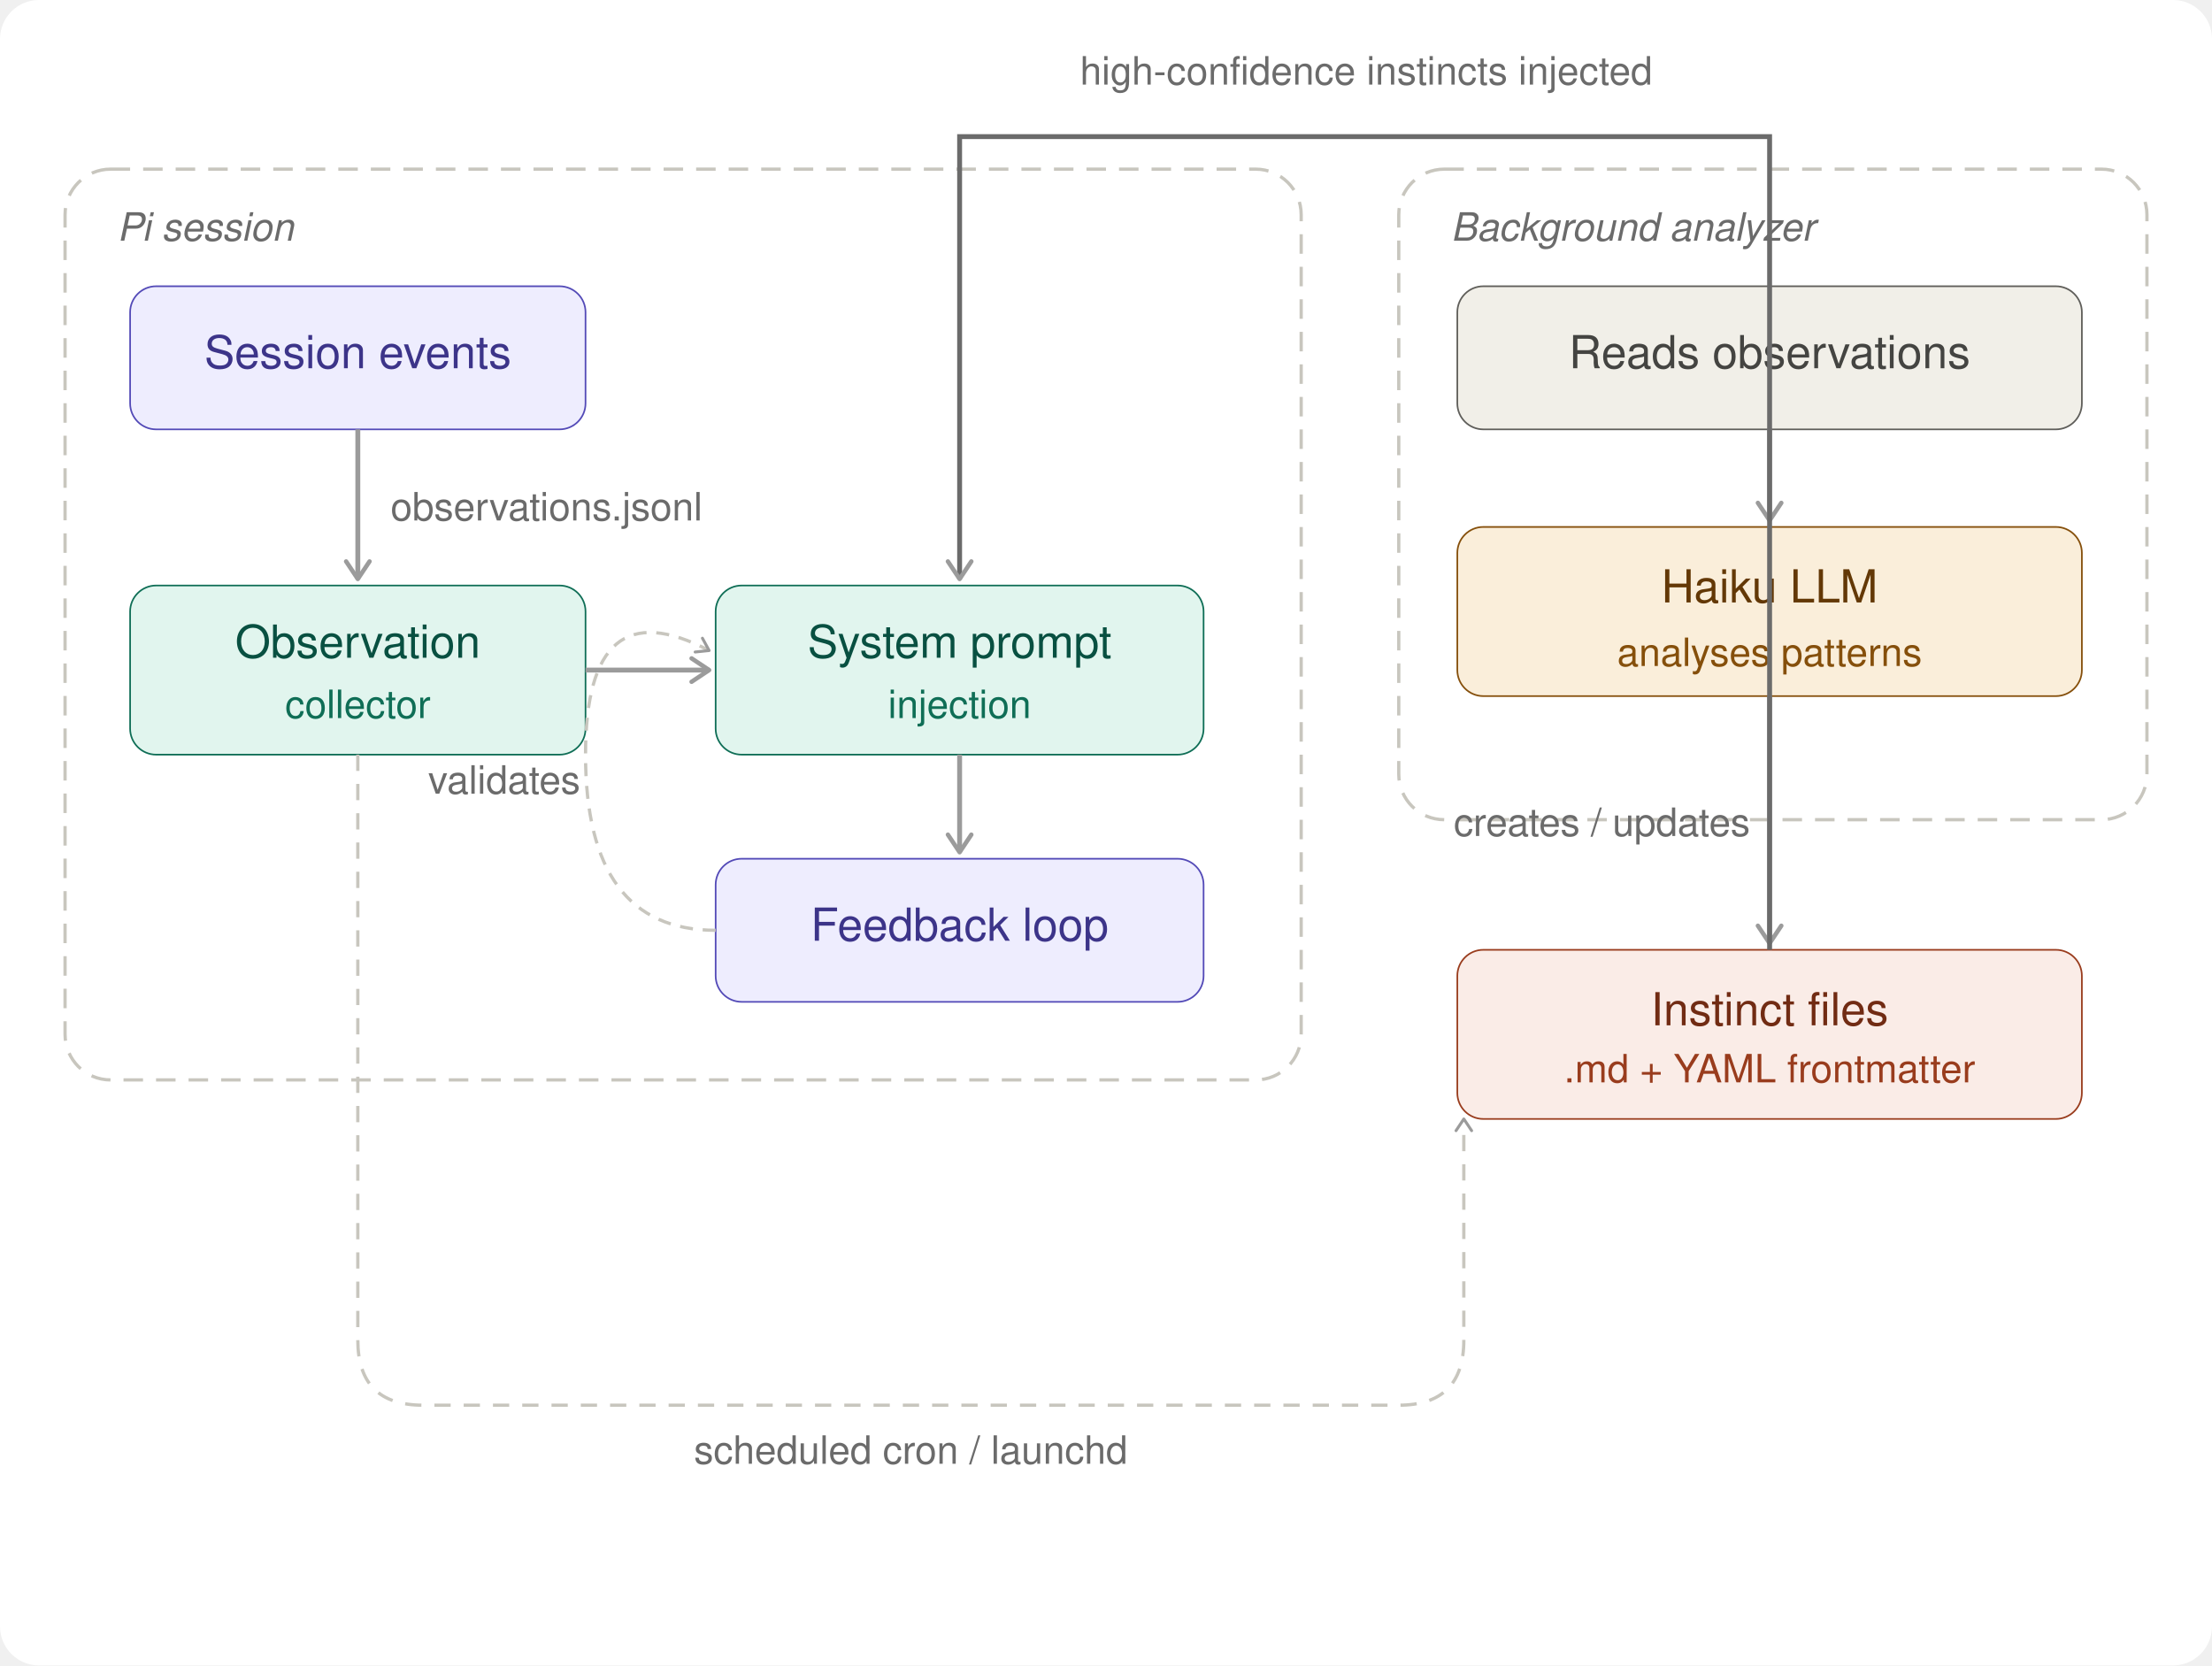
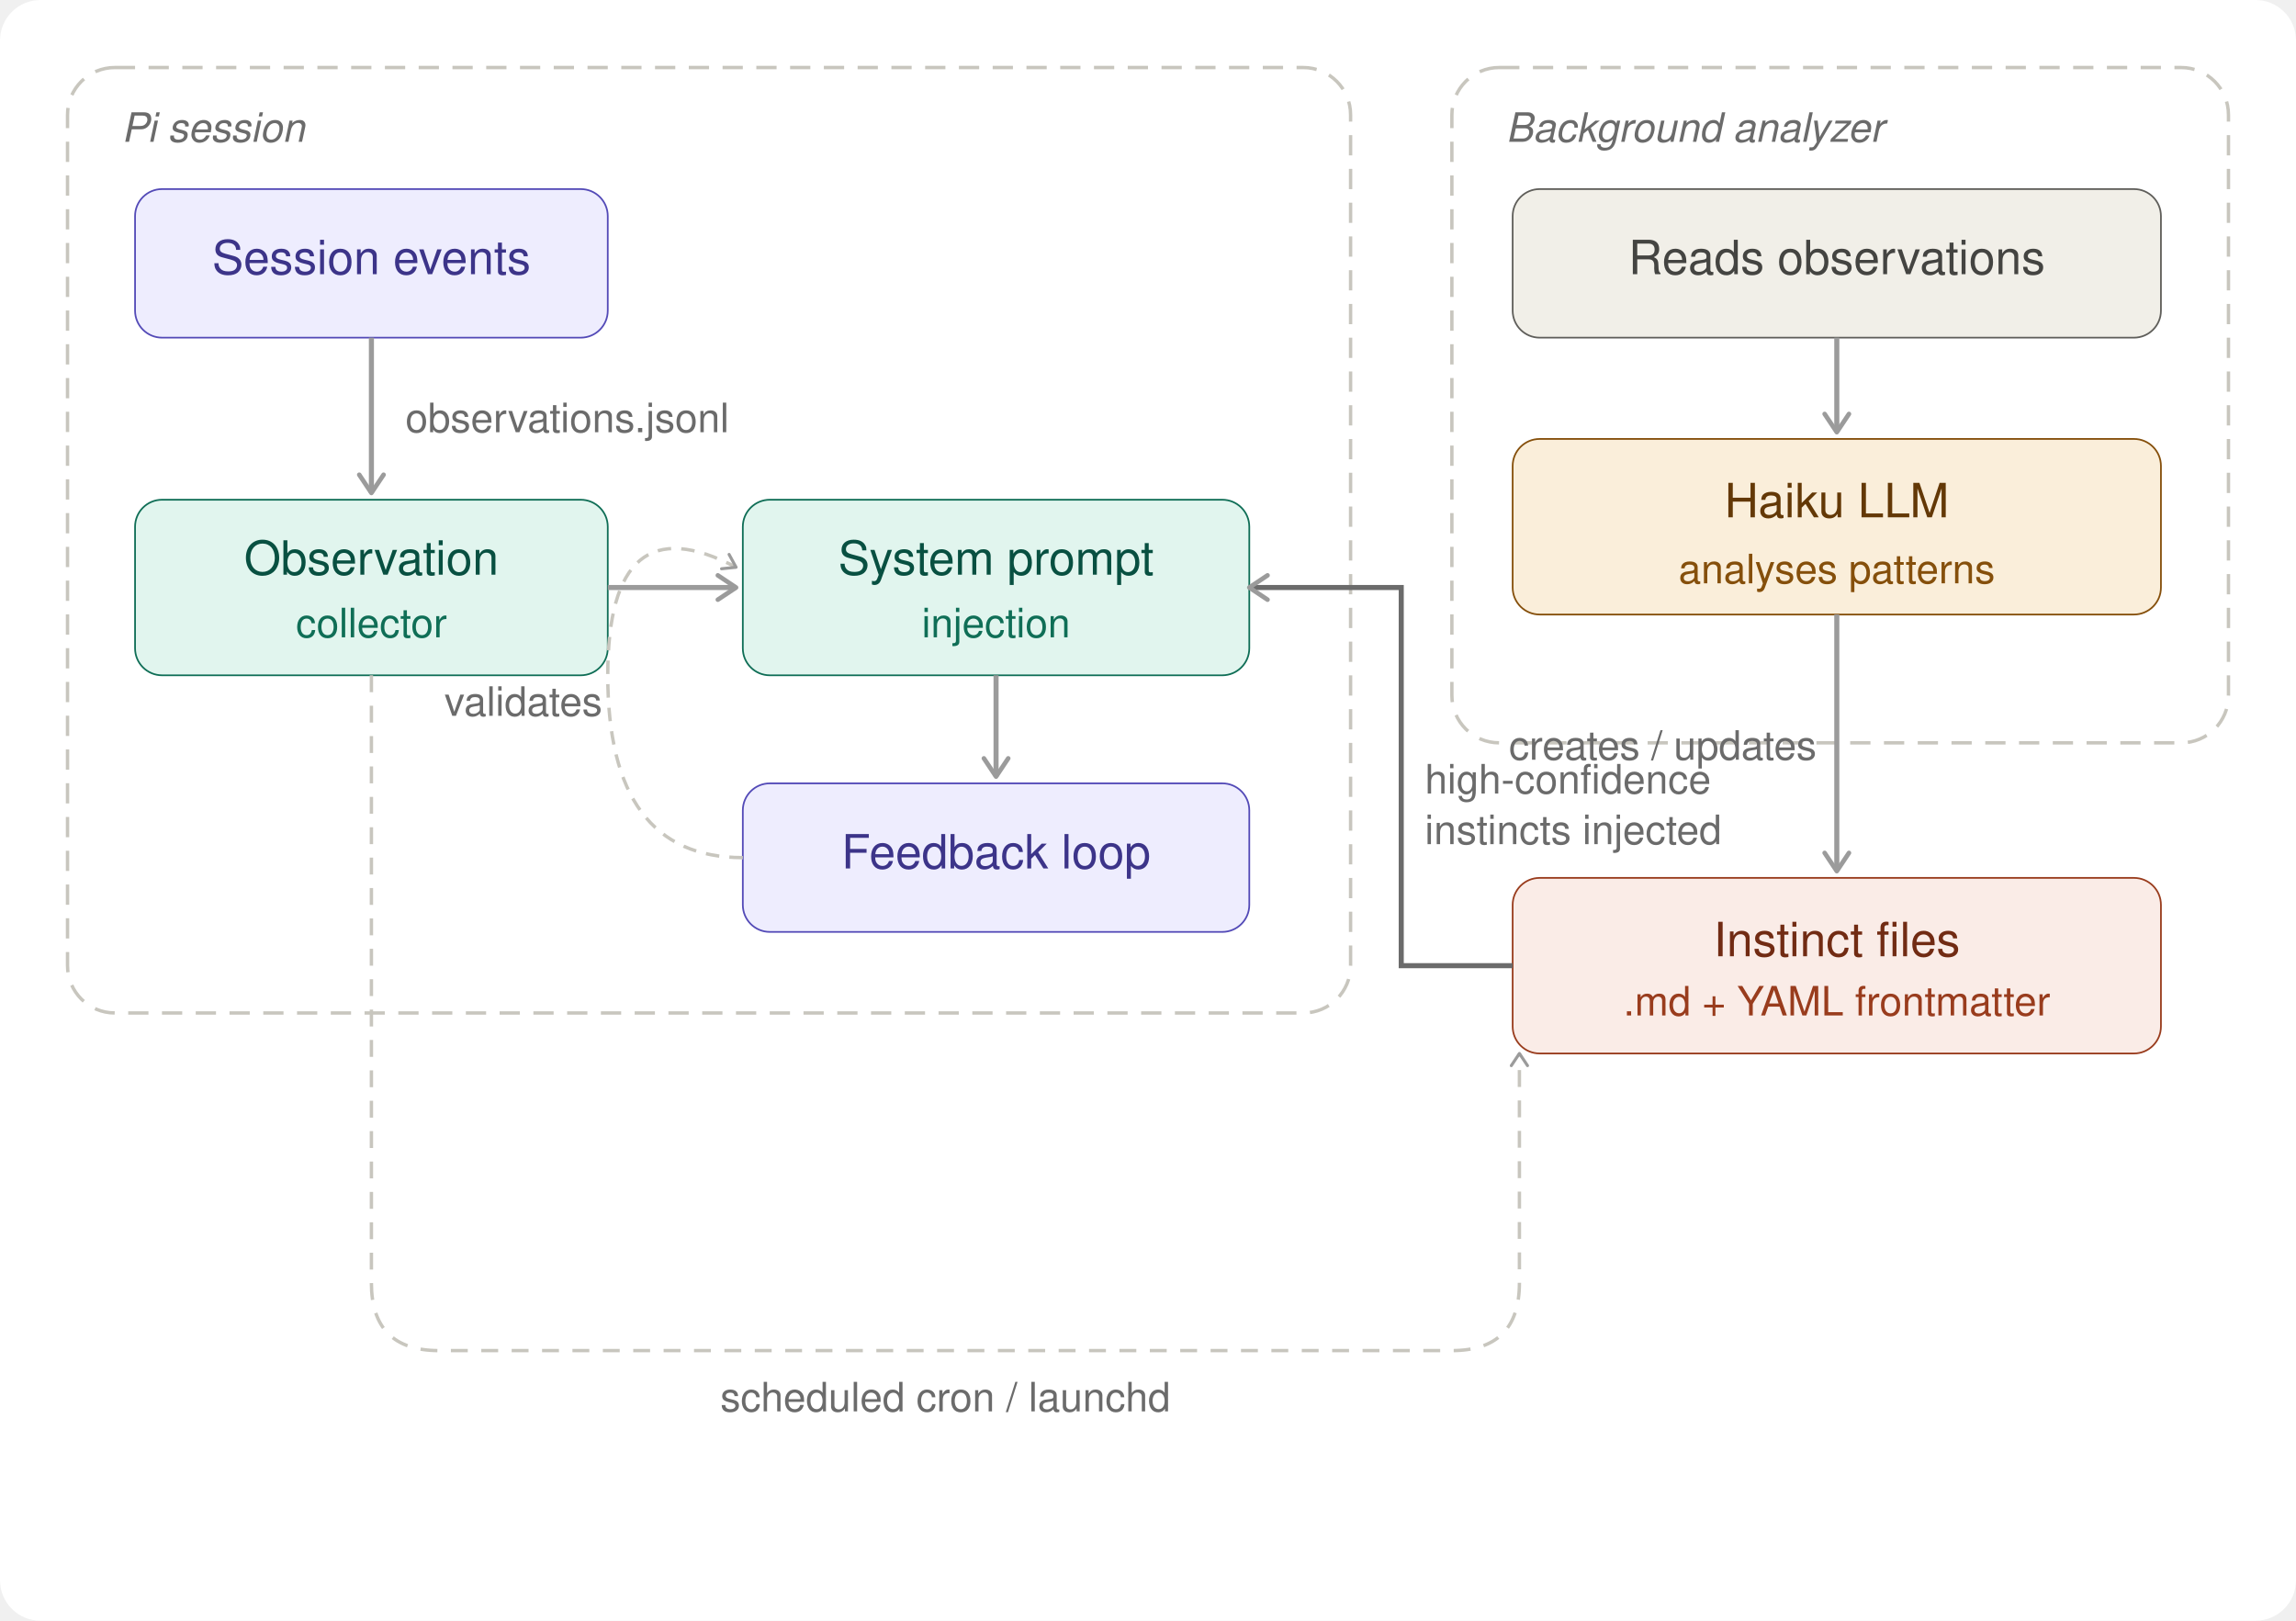
- <svg xmlns="http://www.w3.org/2000/svg" width="100%" viewBox="0 -32 680 512">
+ <svg xmlns="http://www.w3.org/2000/svg" width="100%" viewBox="0 0 680 480">
  <defs>
    <style>
    text { font-family: -apple-system, BlinkMacSystemFont, "Segoe UI", Helvetica, Arial, sans-serif; }
    .th { font-size: 14px; font-weight: 500; fill: #1a1a1a; }
    .ts { font-size: 12px; font-weight: 400; fill: #6b6b6b; }
    .arr { stroke: #9b9b9b; stroke-width: 1.5; fill: none; }
    .node { cursor: pointer; }

    /* Purple */
    .c-purple rect { fill: #EEEDFE; stroke: #534AB7; }
    .c-purple text.th { fill: #3C3489; }
    .c-purple text.ts { fill: #534AB7; }

    /* Teal */
    .c-teal rect { fill: #E1F5EE; stroke: #0F6E56; }
    .c-teal text.th { fill: #085041; }
    .c-teal text.ts { fill: #0F6E56; }

    /* Amber */
    .c-amber rect { fill: #FAEEDA; stroke: #854F0B; }
    .c-amber text.th { fill: #633806; }
    .c-amber text.ts { fill: #854F0B; }

    /* Coral */
    .c-coral rect { fill: #FAECE7; stroke: #993C1D; }
    .c-coral text.th { fill: #712B13; }
    .c-coral text.ts { fill: #993C1D; }

    /* Gray */
    .c-gray rect { fill: #F1EFE8; stroke: #5F5E5A; }
    .c-gray text.th { fill: #444441; }
    .c-gray text.ts { fill: #5F5E5A; }
  </style>
    <marker id="arrow" viewBox="0 0 10 10" refX="8" refY="5" markerWidth="6" markerHeight="6" orient="auto-start-reverse">
      <path d="M2 1L8 5L2 9" fill="none" stroke="#9b9b9b" stroke-width="1.5" stroke-linecap="round" stroke-linejoin="round" />
    </marker>
  </defs>
-   <rect y="-32" width="680" height="512" fill="#ffffff" rx="12" />
+   <rect width="680" height="480" fill="#ffffff" rx="12" />
  <rect x="20" y="20" width="380" height="280" rx="14" fill="none" stroke="#c8c6be" stroke-width="1" stroke-dasharray="6 4" />
  <text class="ts" x="36" y="42" font-style="italic">Pi session</text>
  <g class="c-purple">
    <rect x="40" y="56" width="140" height="44" rx="8" stroke-width="0.5" />
    <text class="th" x="110" y="78" text-anchor="middle" dominant-baseline="central">Session events</text>
  </g>
  <g class="c-teal">
    <rect x="40" y="148" width="140" height="52" rx="8" stroke-width="0.5" />
    <text class="th" x="110" y="167" text-anchor="middle" dominant-baseline="central">Observation</text>
    <text class="ts" x="110" y="186" text-anchor="middle" dominant-baseline="central">collector</text>
  </g>
  <g class="c-teal">
    <rect x="220" y="148" width="150" height="52" rx="8" stroke-width="0.5" />
    <text class="th" x="295" y="167" text-anchor="middle" dominant-baseline="central">System prompt</text>
    <text class="ts" x="295" y="186" text-anchor="middle" dominant-baseline="central">injection</text>
  </g>
  <g class="c-purple">
    <rect x="220" y="232" width="150" height="44" rx="8" stroke-width="0.5" />
    <text class="th" x="295" y="254" text-anchor="middle" dominant-baseline="central">Feedback loop</text>
  </g>
  <line x1="110" y1="100" x2="110" y2="146" stroke="#9b9b9b" stroke-width="1.5" fill="none" marker-end="url(#arrow)" />
  <text class="ts" x="168" y="128" text-anchor="middle">observations.jsonl</text>
  <line x1="180" y1="174" x2="218" y2="174" stroke="#9b9b9b" stroke-width="1.5" fill="none" marker-end="url(#arrow)" />
  <line x1="295" y1="200" x2="295" y2="230" stroke="#9b9b9b" stroke-width="1.5" fill="none" marker-end="url(#arrow)" />
  <path d="M220 254 Q180 254 180 200 Q180 148 218 168" fill="none" stroke="#c8c6be" stroke-width="1" stroke-dasharray="4 3" marker-end="url(#arrow)" />
  <text class="ts" x="155" y="212" text-anchor="middle">validates</text>
  <rect x="430" y="20" width="230" height="200" rx="14" fill="none" stroke="#c8c6be" stroke-width="1" stroke-dasharray="6 4" />
  <text class="ts" x="446" y="42" font-style="italic">Background analyzer</text>
  <g class="c-gray">
    <rect x="448" y="56" width="192" height="44" rx="8" stroke-width="0.5" />
    <text class="th" x="544" y="78" text-anchor="middle" dominant-baseline="central">Reads observations</text>
  </g>
  <g class="c-amber">
    <rect x="448" y="130" width="192" height="52" rx="8" stroke-width="0.5" />
    <text class="th" x="544" y="150" text-anchor="middle" dominant-baseline="central">Haiku LLM</text>
    <text class="ts" x="544" y="170" text-anchor="middle" dominant-baseline="central">analyses patterns</text>
  </g>
  <line x1="544" y1="100" x2="544" y2="128" stroke="#9b9b9b" stroke-width="1.5" fill="none" marker-end="url(#arrow)" />
  <g class="c-coral">
    <rect x="448" y="260" width="192" height="52" rx="8" stroke-width="0.5" />
    <text class="th" x="544" y="280" text-anchor="middle" dominant-baseline="central">Instinct files</text>
    <text class="ts" x="544" y="298" text-anchor="middle" dominant-baseline="central">.md + YAML frontmatter</text>
  </g>
  <line x1="544" y1="182" x2="544" y2="258" stroke="#9b9b9b" stroke-width="1.5" fill="none" marker-end="url(#arrow)" />
  <text class="ts" x="538" y="225" text-anchor="end">creates / updates</text>
  <path d="M110 200 L110 380 Q110 400 130 400 L430 400 Q450 400 450 380 L450 312" fill="none" stroke="#c8c6be" stroke-width="1" stroke-dasharray="5 4" marker-end="url(#arrow)" />
  <text class="ts" x="280" y="418" text-anchor="middle">scheduled cron / launchd</text>
-   <path d="M544 260 L544 10 L295 10 L295 146" fill="none" stroke="#6b6b6b" stroke-width="1.5" marker-end="url(#arrow)" />
-   <text class="ts" x="420" y="-6" text-anchor="middle">high-confidence instincts injected</text>
+   <path d="M448 286 L415 286 L415 174 L370 174" fill="none" stroke="#6b6b6b" stroke-width="1.5" marker-end="url(#arrow)" />
+   <text class="ts" x="422" y="235" text-anchor="start">high-confidence</text>
+   <text class="ts" x="422" y="250" text-anchor="start">instincts injected</text>
</svg>
